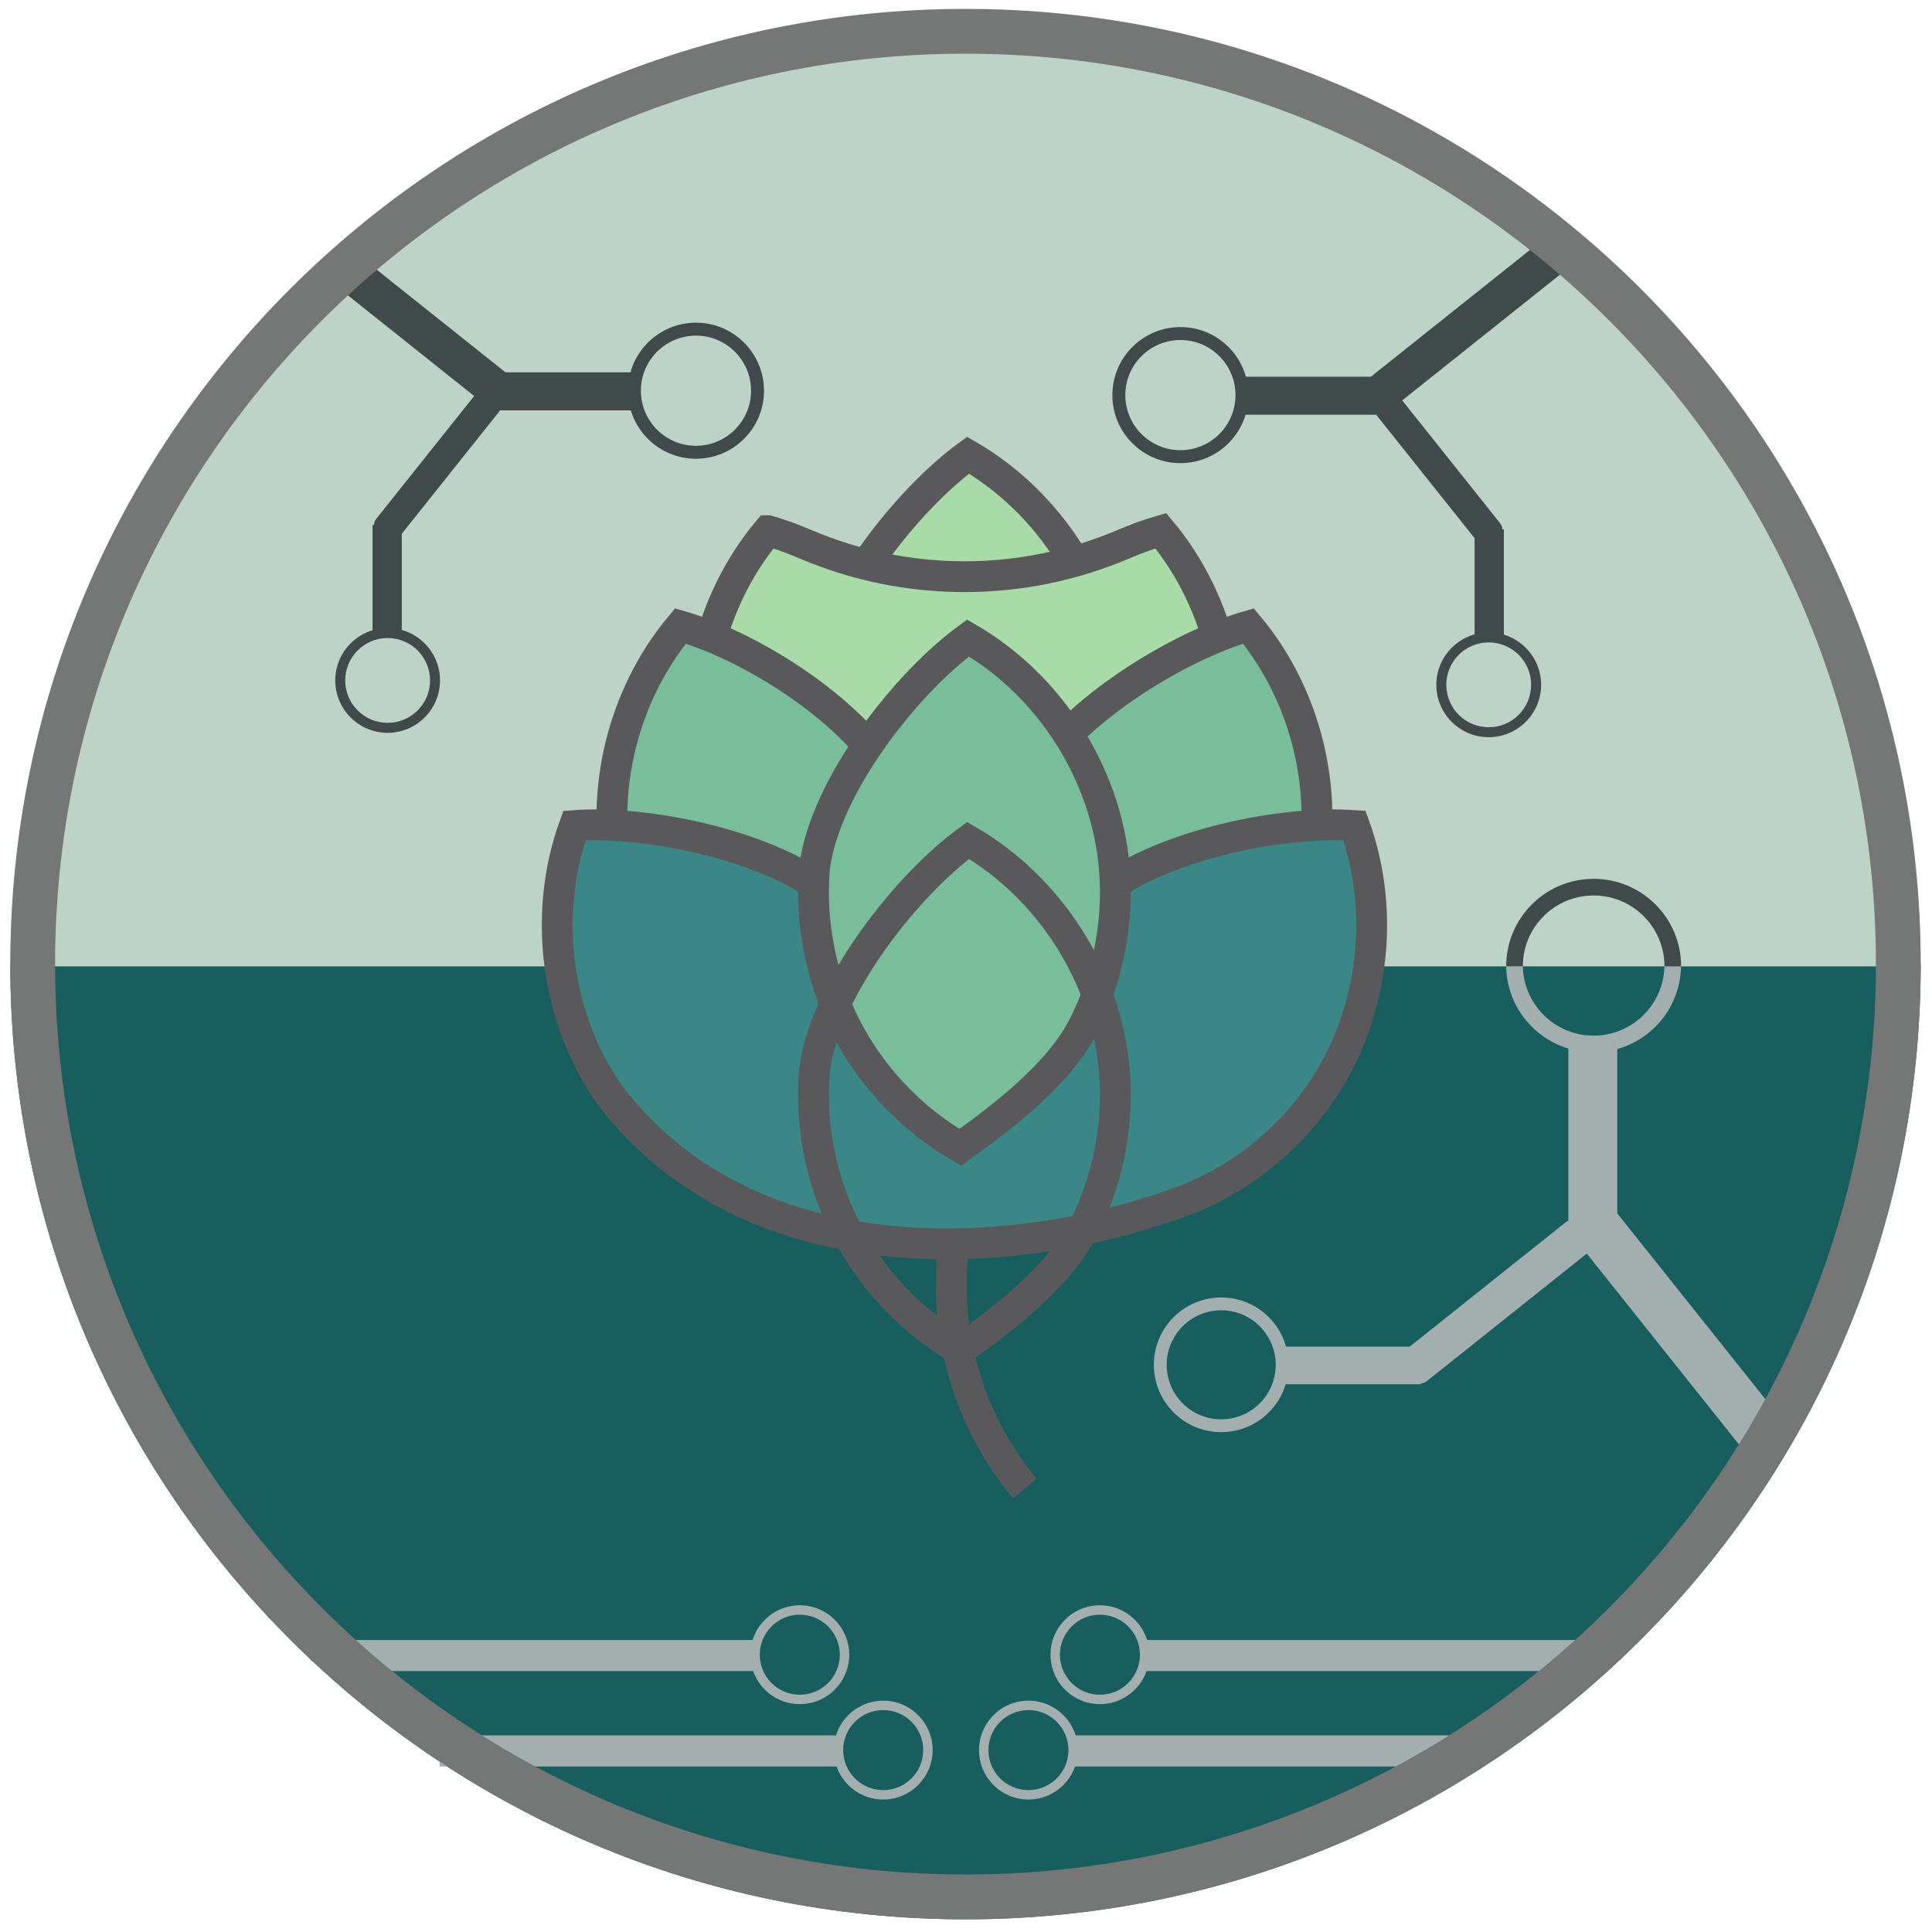
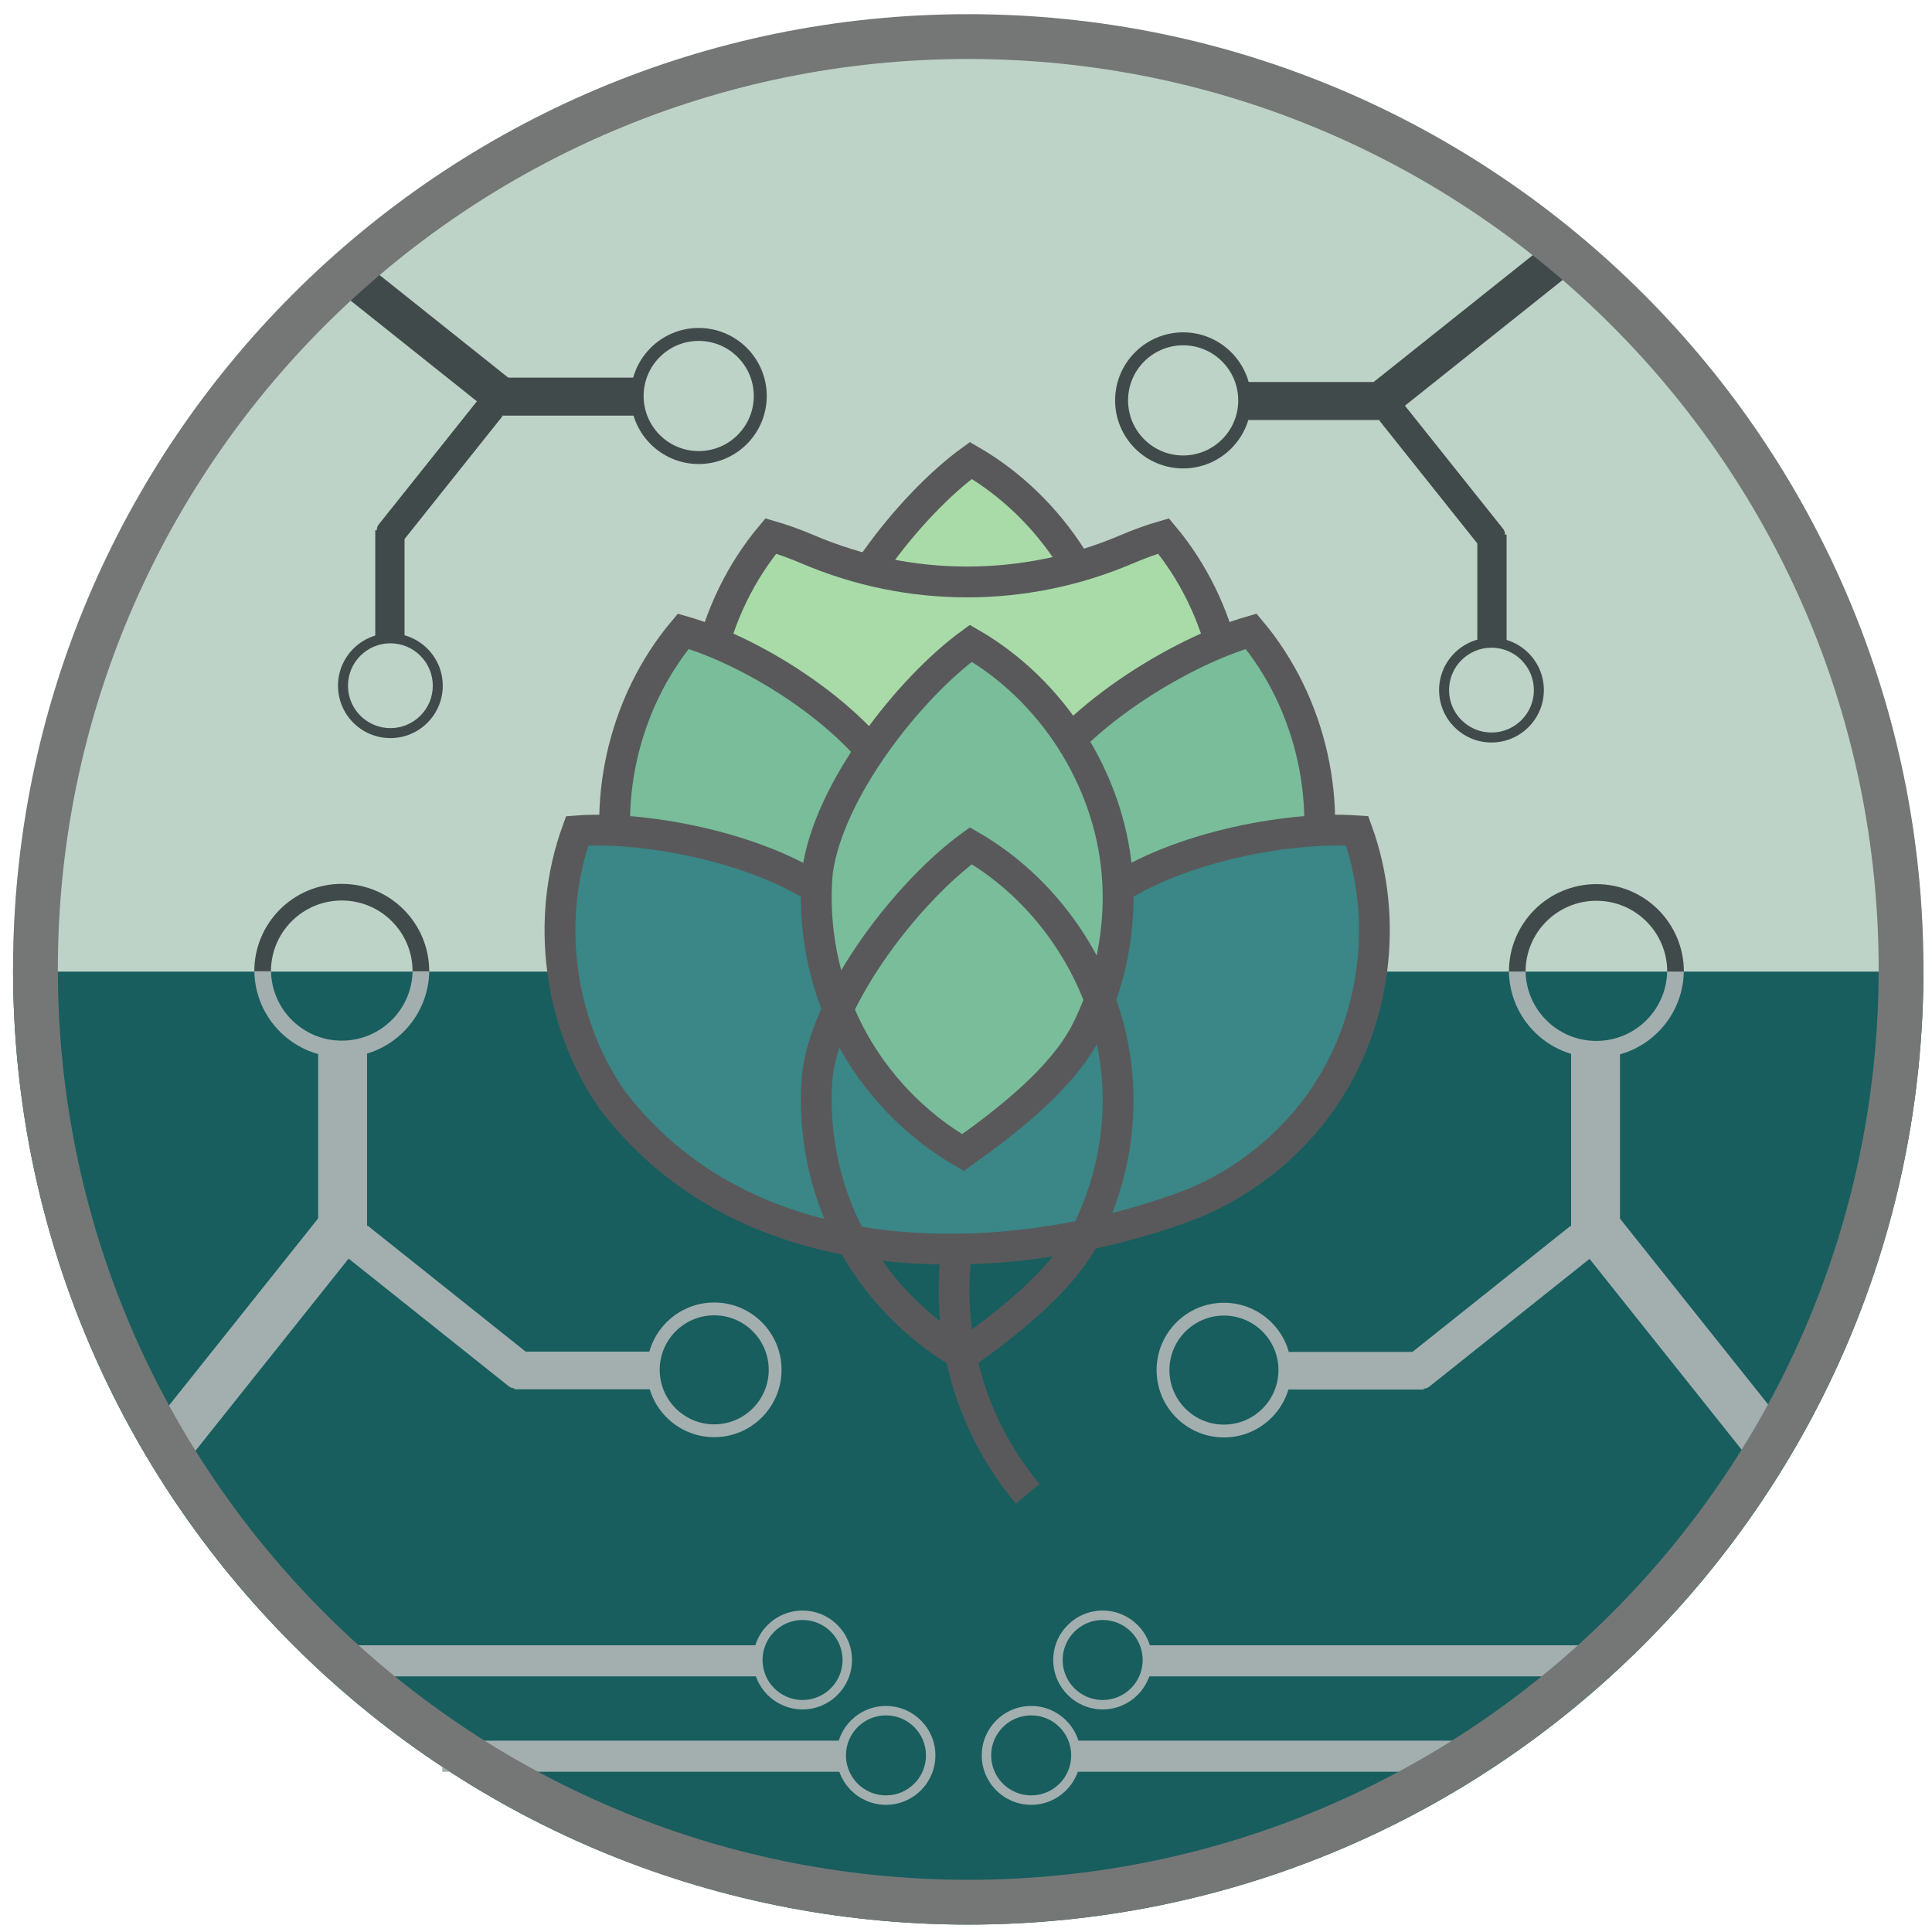
<svg xmlns="http://www.w3.org/2000/svg" xml:space="preserve" width="21.675mm" height="21.675mm" version="1.1" style="shape-rendering:geometricPrecision; text-rendering:geometricPrecision; image-rendering:optimizeQuality; fill-rule:evenodd; clip-rule:evenodd" viewBox="0 0 2167 2167" id="svg15">
  <defs id="defs4">
    <style type="text/css" id="style2">
   
    .fil2 {fill:#FEFEFE}
    .fil0 {fill:#1393D2}
    .fil1 {fill:#0083C4}
   
  </style>
    <clipPath id="_clip1">
      <path d="m 328.068,496.814 c 10.613,0 19.23,8.617 19.23,19.231 0,10.613 -8.617,19.23 -19.23,19.23 -10.614,0 -19.231,-8.617 -19.231,-19.23 0,-10.614 8.617,-19.231 19.231,-19.231 z m 0,3.662 c 8.592,0 15.568,6.976 15.568,15.569 0,8.592 -6.976,15.568 -15.568,15.568 -8.593,0 -15.569,-6.976 -15.569,-15.568 0,-8.593 6.976,-15.569 15.569,-15.569 z" id="path174" />
    </clipPath>
+     <clipPath id="_clip1-3">
+       <path d="m 328.068,496.814 c 10.613,0 19.23,8.617 19.23,19.231 0,10.613 -8.617,19.23 -19.23,19.23 -10.614,0 -19.231,-8.617 -19.231,-19.23 0,-10.614 8.617,-19.231 19.231,-19.231 z m 0,3.662 c 8.592,0 15.568,6.976 15.568,15.569 0,8.592 -6.976,15.568 -15.568,15.568 -8.593,0 -15.569,-6.976 -15.569,-15.568 0,-8.593 6.976,-15.569 15.569,-15.569 z" id="path174-6" />
+     </clipPath>
  </defs>
-   <g transform="matrix(0.9817815,0,0,0.9817815,-1006.879,-1049.106)" style="clip-rule:evenodd;fill-rule:evenodd;image-rendering:optimizeQuality;shape-rendering:geometricPrecision;text-rendering:geometricPrecision" id="g1199">
-     <g id="g4" transform="matrix(4.16667,0,0,4.16667,173.5981,-200.0106)" style="display:inline">
+   <g transform="translate(2.523702,3.793263)" style="clip-rule:evenodd;fill-rule:evenodd;image-rendering:optimizeQuality;shape-rendering:geometricPrecision;text-rendering:geometricPrecision" id="g1419">
+     <g id="g4" transform="matrix(4.09076,0,0,4.09076,-835.8866,-1243.34)" style="clip-rule:evenodd;display:inline;fill-rule:evenodd;image-rendering:optimizeQuality;shape-rendering:geometricPrecision;text-rendering:geometricPrecision">
      <path id="path2" style="display:inline;fill:#185e5e" d="m 207.297,568.804 c 0,144.646 117.258,261.904 261.903,261.904 144.646,0 261.904,-117.258 261.904,-261.904 H 469.2 Z" />
    </g>
-     <g id="g8" transform="matrix(4.16667,0,0,-4.16667,173.5981,4542.587)" style="display:inline">
+     <g id="g8" transform="matrix(4.09076,0,0,-4.09076,-835.8866,3412.855)" style="clip-rule:evenodd;display:inline;fill-rule:evenodd;image-rendering:optimizeQuality;shape-rendering:geometricPrecision;text-rendering:geometricPrecision">
      <path id="path6" style="display:inline;fill:#bed3c7" d="m 207.297,568.804 c 0,144.646 117.258,261.904 261.903,261.904 144.646,0 261.904,-117.258 261.904,-261.904 H 469.2 Z" />
    </g>
-     <g transform="scale(4.16667)" id="Ebene4">
+     <g transform="matrix(4.09076,0,0,4.09076,-1006.322,-1046.973)" id="Ebene4" style="clip-rule:evenodd;fill-rule:evenodd;image-rendering:optimizeQuality;shape-rendering:geometricPrecision;text-rendering:geometricPrecision">
      <g transform="translate(0,1)" id="g118">
        <g transform="matrix(0,0.704735,-0.704735,0,829.105,477.958)" id="g112">
          <path d="m 328.068,496.814 c 10.613,0 19.23,8.617 19.23,19.231 0,10.613 -8.617,19.23 -19.23,19.23 -10.614,0 -19.231,-8.617 -19.231,-19.23 0,-10.614 8.617,-19.231 19.231,-19.231 z m 0,3.662 c 8.592,0 15.568,6.976 15.568,15.569 0,8.592 -6.976,15.568 -15.568,15.568 -8.593,0 -15.569,-6.976 -15.569,-15.568 0,-8.593 6.976,-15.569 15.569,-15.569 z" style="fill:#a3afaf" id="path110" />
        </g>
        <g transform="matrix(0,0.63567,-2.30262,0,1710.18,493.902)" id="g116">
          <rect x="332.281" y="545.653" width="13.406" height="51.841" style="fill:#a3afaf" id="rect114" />
        </g>
      </g>
      <g transform="matrix(-1,0,0,1,1013.15,1)" id="g131">
        <g id="Ebene41">
          <g id="g128">
            <g transform="matrix(0,0.704735,-0.704735,0,829.105,477.958)" id="g122">
              <path d="m 328.068,496.814 c 10.613,0 19.23,8.617 19.23,19.231 0,10.613 -8.617,19.23 -19.23,19.23 -10.614,0 -19.231,-8.617 -19.231,-19.23 0,-10.614 8.617,-19.231 19.231,-19.231 z m 0,3.662 c 8.592,0 15.568,6.976 15.568,15.569 0,8.592 -6.976,15.568 -15.568,15.568 -8.593,0 -15.569,-6.976 -15.569,-15.568 0,-8.593 6.976,-15.569 15.569,-15.569 z" style="fill:#a3afaf" id="path120" />
            </g>
            <g transform="matrix(0,0.63567,-2.30262,0,1710.18,493.902)" id="g126">
              <rect x="332.281" y="545.653" width="13.406" height="51.841" style="fill:#a3afaf" id="rect124" />
            </g>
          </g>
        </g>
      </g>
    </g>
-     <g id="Ebene42" transform="matrix(4.16667,0,0,4.16667,95.29341,108.9792)">
+     <g id="Ebene42" transform="matrix(4.09076,0,0,4.09076,-912.7647,-939.9796)" style="clip-rule:evenodd;fill-rule:evenodd;image-rendering:optimizeQuality;shape-rendering:geometricPrecision;text-rendering:geometricPrecision">
      <g transform="translate(0,1)" id="g142">
        <g transform="matrix(0,0.704735,-0.704735,0,829.105,477.958)" id="g136">
          <path d="m 328.068,496.814 c 10.613,0 19.23,8.617 19.23,19.231 0,10.613 -8.617,19.23 -19.23,19.23 -10.614,0 -19.231,-8.617 -19.231,-19.23 0,-10.614 8.617,-19.231 19.231,-19.231 z m 0,3.662 c 8.592,0 15.568,6.976 15.568,15.569 0,8.592 -6.976,15.568 -15.568,15.568 -8.593,0 -15.569,-6.976 -15.569,-15.568 0,-8.593 6.976,-15.569 15.569,-15.569 z" style="fill:#a3afaf" id="path134" />
        </g>
        <g transform="matrix(0,0.63567,-2.12105,0,1611.1,493.902)" id="g140">
          <rect x="332.281" y="545.653" width="13.406" height="51.841" style="fill:#a3afaf" id="rect138" />
        </g>
      </g>
      <g transform="matrix(-1,0,0,1,970.681,1)" id="g152">
        <g transform="matrix(0,0.704735,-0.704735,0,829.105,477.958)" id="g146">
          <path d="m 328.068,496.814 c 10.613,0 19.23,8.617 19.23,19.231 0,10.613 -8.617,19.23 -19.23,19.23 -10.614,0 -19.231,-8.617 -19.231,-19.23 0,-10.614 8.617,-19.231 19.231,-19.231 z m 0,3.662 c 8.592,0 15.568,6.976 15.568,15.569 0,8.592 -6.976,15.568 -15.568,15.568 -8.593,0 -15.569,-6.976 -15.569,-15.568 0,-8.593 6.976,-15.569 15.569,-15.569 z" style="fill:#a3afaf" id="path144" />
        </g>
        <g transform="matrix(0,0.63567,-2.12105,0,1611.1,493.902)" id="g150">
          <rect x="332.281" y="545.653" width="13.406" height="51.841" style="fill:#a3afaf" id="rect148" />
        </g>
      </g>
    </g>
-     <g style="fill:#000000;fill-opacity:0" transform="matrix(4.16667,0,0,4.16667,0,4.16667)" id="g194">
+     <g style="clip-rule:evenodd;fill:#000000;fill-opacity:0;fill-rule:evenodd;image-rendering:optimizeQuality;shape-rendering:geometricPrecision;text-rendering:geometricPrecision" transform="matrix(4.09076,0,0,4.09076,-1006.322,-1042.883)" id="g194">
      <g style="fill:#000000;fill-opacity:0" id="Ebene3">
        <g style="fill:#000000;fill-opacity:0" transform="matrix(1.24702,0,0,1.24702,-76.2895,-122.724)" id="g157">
          <path d="m 308.884,514.703 c -0.031,0.447 -0.047,0.894 -0.047,1.342 0,10.613 8.617,19.23 19.231,19.23 10.613,0 19.23,-8.617 19.23,-19.23 0,-0.336 -0.009,-0.672 -0.027,-1.007 l -3.656,0.192 c 0.014,0.271 0.021,0.543 0.021,0.815 0,8.592 -6.976,15.568 -15.568,15.568 -8.593,0 -15.569,-6.976 -15.569,-15.568 0,-0.363 0.013,-0.725 0.038,-1.086 z" style="fill:#000000;fill-opacity:0" id="path155" />
        </g>
        <g style="fill:#000000;fill-opacity:0" transform="matrix(1.24702,0,0,1.24702,-76.2895,-123.107)" id="g161">
          <path d="m 347.298,516.045 c 0,-10.621 -8.61,-19.231 -19.23,-19.231 -10.621,0 -19.231,8.61 -19.231,19.231 h 3.662 c 0,-8.599 6.97,-15.569 15.569,-15.569 8.598,0 15.568,6.97 15.568,15.569 z" style="fill:#000000;fill-opacity:0" id="path159" />
        </g>
        <g style="fill:#000000;fill-opacity:0" transform="matrix(0.99959,0,0,0.940093,-5.80677,30.2535)" id="g165">
          <rect x="332.281" y="545.653" width="13.406" height="51.841" style="fill:#000000;fill-opacity:0" id="rect163" />
        </g>
        <g style="fill:#000000;fill-opacity:0" transform="matrix(-0.781939,-0.623355,0.942581,-1.18238,37.4396,1504.89)" id="g169">
          <path d="m 345.687,545.653 h -13.406 c 0,0 0,41.121 0,50.116 0,0.457 0.275,0.896 0.764,1.219 0.489,0.323 1.152,0.505 1.844,0.505 2.166,0 5.257,0 7.577,0 0.855,0 1.674,-0.224 2.278,-0.624 0.604,-0.399 0.943,-0.941 0.943,-1.506 0,-9.757 0,-49.71 0,-49.71 z" style="fill:#000000;fill-opacity:0" id="path167" />
        </g>
      </g>
      <g style="fill:#000000;fill-opacity:0" id="Ebene31" transform="matrix(0,0.769912,-0.769912,0,835.897,373.224)">
        <g style="fill:#000000;fill-opacity:0" transform="matrix(1.24702,0,0,1.24702,-76.2895,-122.724)" id="g183">
          <path d="m 328.068,496.814 c 10.613,0 19.23,8.617 19.23,19.231 0,10.613 -8.617,19.23 -19.23,19.23 -10.614,0 -19.231,-8.617 -19.231,-19.23 0,-10.614 8.617,-19.231 19.231,-19.231 z m 0,3.662 c 8.592,0 15.568,6.976 15.568,15.569 0,8.592 -6.976,15.568 -15.568,15.568 -8.593,0 -15.569,-6.976 -15.569,-15.568 0,-8.593 6.976,-15.569 15.569,-15.569 z" style="fill:#000000;fill-opacity:0" id="path172" />
          <clipPath id="clipPath1251">
            <path d="m 328.068,496.814 c 10.613,0 19.23,8.617 19.23,19.231 0,10.613 -8.617,19.23 -19.23,19.23 -10.614,0 -19.231,-8.617 -19.231,-19.23 0,-10.614 8.617,-19.231 19.231,-19.231 z m 0,3.662 c 8.592,0 15.568,6.976 15.568,15.569 0,8.592 -6.976,15.568 -15.568,15.568 -8.593,0 -15.569,-6.976 -15.569,-15.568 0,-8.593 6.976,-15.569 15.569,-15.569 z" id="path1249" />
          </clipPath>
-           <g style="fill:#000000;fill-opacity:0" clip-path="url(#_clip1)" id="g181">
+           <g style="fill:#000000;fill-opacity:0" clip-path="url(#_clip1-3)" id="g181">
            <g style="fill:#000000;fill-opacity:0" transform="matrix(0,-1.04156,1.04156,0,-378.597,925.656)" id="g179">
              <path d="m 469.2,306.9 c 144.549,0 261.904,117.355 261.904,261.904 0,144.549 -117.355,261.904 -261.904,261.904 -144.548,0 -261.903,-117.355 -261.903,-261.904 C 207.297,424.255 324.652,306.9 469.2,306.9 Z m 0,24.714 c 130.909,0 237.191,106.281 237.191,237.19 0,130.909 -106.282,237.191 -237.191,237.191 -130.908,0 -237.19,-106.282 -237.19,-237.191 0,-130.909 106.282,-237.19 237.19,-237.19 z" style="fill:#000000;fill-opacity:0" id="path177" />
            </g>
          </g>
        </g>
        <g style="fill:#000000;fill-opacity:0" transform="matrix(0.99959,0,0,0.940093,-5.80677,30.2535)" id="g187">
          <rect x="332.281" y="545.653" width="13.406" height="51.841" style="fill:#000000;fill-opacity:0" id="rect185" />
        </g>
        <g style="fill:#000000;fill-opacity:0" transform="matrix(-0.781939,-0.623355,0.942581,-1.18238,37.4396,1504.89)" id="g191">
          <path d="m 345.687,545.653 h -13.406 c 0,0 0,39.657 0,49.6 0,0.594 0.357,1.164 0.992,1.584 0.635,0.42 1.497,0.656 2.395,0.656 1.772,0 3.958,0 5.836,0 1.109,0 2.173,-0.291 2.958,-0.81 0.785,-0.519 1.225,-1.223 1.225,-1.957 0,-10.739 0,-49.073 0,-49.073 z" style="fill:#000000;fill-opacity:0" id="path189" />
        </g>
      </g>
    </g>
-     <g transform="matrix(0,3.241403,3.241403,0,686.0089,441.167)" id="g222">
+     <g transform="matrix(0,3.182349,3.182349,0,-332.8111,-613.8438)" id="g222" style="clip-rule:evenodd;fill-rule:evenodd;image-rendering:optimizeQuality;shape-rendering:geometricPrecision;text-rendering:geometricPrecision">
      <g id="Ebene32">
        <g transform="matrix(1.24702,0,0,1.24702,-76.2895,-122.724)" id="g198">
          <path d="m 328.068,496.814 c 10.613,0 19.23,8.617 19.23,19.231 0,10.613 -8.617,19.23 -19.23,19.23 -10.614,0 -19.231,-8.617 -19.231,-19.23 0,-10.614 8.617,-19.231 19.231,-19.231 z m 0,3.662 c 8.592,0 15.568,6.976 15.568,15.569 0,8.592 -6.976,15.568 -15.568,15.568 -8.593,0 -15.569,-6.976 -15.569,-15.568 0,-8.593 6.976,-15.569 15.569,-15.569 z" style="fill:#414a4a" id="path196" />
        </g>
        <g transform="matrix(0.99959,0,0,0.940093,-5.80677,30.2535)" id="g202">
          <rect x="332.281" y="545.653" width="13.406" height="51.841" style="fill:#414a4a" id="rect200" />
        </g>
        <g transform="matrix(-0.781939,-0.623355,0.988888,-1.24047,9.77151,1539.6)" id="g206">
          <path d="m 345.687,545.653 h -13.406 c 0,0 0,40 0,49.727 0,0.561 0.353,1.098 0.982,1.494 0.628,0.396 1.481,0.619 2.37,0.619 1.792,0 4.015,0 5.914,0 1.098,0 2.151,-0.275 2.928,-0.764 0.776,-0.49 1.212,-1.154 1.212,-1.846 0,-10.518 0,-49.23 0,-49.23 z" style="fill:#414a4a" id="path204" />
        </g>
      </g>
      <g id="Ebene33" transform="matrix(0,0.769912,-0.769912,0,835.897,373.224)">
        <g transform="matrix(1.24702,0,0,1.24702,-76.2895,-122.724)" id="g211">
          <path d="m 328.068,496.814 c 10.613,0 19.23,8.617 19.23,19.231 0,10.613 -8.617,19.23 -19.23,19.23 -10.614,0 -19.231,-8.617 -19.231,-19.23 0,-10.614 8.617,-19.231 19.231,-19.231 z m 0,3.662 c 8.592,0 15.568,6.976 15.568,15.569 0,8.592 -6.976,15.568 -15.568,15.568 -8.593,0 -15.569,-6.976 -15.569,-15.568 0,-8.593 6.976,-15.569 15.569,-15.569 z" style="fill:#414a4a" id="path209" />
        </g>
        <g transform="matrix(0.99959,0,0,0.940093,-5.80677,30.2535)" id="g215">
          <rect x="332.281" y="545.653" width="13.406" height="51.841" style="fill:#414a4a" id="rect213" />
        </g>
        <g transform="matrix(-0.781939,-0.623355,0.942581,-1.18238,37.4396,1504.89)" id="g219">
          <path d="m 345.687,545.653 h -13.406 c 0,0 0,38.069 0,48.961 0,1.59 1.949,2.879 4.354,2.879 1.172,0 2.454,0 3.675,0 1.426,0 2.794,-0.375 3.802,-1.042 1.009,-0.667 1.575,-1.571 1.575,-2.514 0,-11.705 0,-48.284 0,-48.284 z" style="fill:#414a4a" id="path217" />
        </g>
      </g>
    </g>
-     <g style="display:inline" transform="matrix(0,3.241403,-3.241403,0,3508.765,436.1504)" id="g250">
+     <g style="clip-rule:evenodd;display:inline;fill-rule:evenodd;image-rendering:optimizeQuality;shape-rendering:geometricPrecision;text-rendering:geometricPrecision" transform="matrix(0,3.182349,-3.182349,0,2438.519,-618.769)" id="g250">
      <g id="Ebene34">
        <g transform="matrix(1.24702,0,0,1.24702,-76.2895,-122.724)" id="g226">
          <path d="m 328.068,496.814 c 10.613,0 19.23,8.617 19.23,19.231 0,10.613 -8.617,19.23 -19.23,19.23 -10.614,0 -19.231,-8.617 -19.231,-19.23 0,-10.614 8.617,-19.231 19.231,-19.231 z m 0,3.662 c 8.592,0 15.568,6.976 15.568,15.569 0,8.592 -6.976,15.568 -15.568,15.568 -8.593,0 -15.569,-6.976 -15.569,-15.568 0,-8.593 6.976,-15.569 15.569,-15.569 z" style="fill:#414a4a" id="path224" />
        </g>
        <g transform="matrix(0.99959,0,0,0.940093,-5.80677,30.2535)" id="g230">
          <rect x="332.281" y="545.653" width="13.406" height="51.841" style="fill:#414a4a" id="rect228" />
        </g>
        <g transform="matrix(-0.781939,-0.623355,0.942581,-1.18238,37.4396,1504.89)" id="g234">
          <path d="m 345.687,545.653 h -13.406 c 0,0 0,39.719 0,49.623 0,0.588 0.353,1.152 0.982,1.568 0.628,0.416 1.481,0.649 2.37,0.649 1.792,0 4.015,0 5.914,0 2.287,0 4.14,-1.226 4.14,-2.738 0,-10.7 0,-49.102 0,-49.102 z" style="fill:#414a4a" id="path232" />
        </g>
      </g>
      <g id="Ebene35" transform="matrix(0,0.769912,-0.769912,0,835.897,373.224)">
        <g transform="matrix(1.24702,0,0,1.24702,-76.2895,-122.724)" id="g239">
          <path d="m 328.068,496.814 c 10.613,0 19.23,8.617 19.23,19.231 0,10.613 -8.617,19.23 -19.23,19.23 -10.614,0 -19.231,-8.617 -19.231,-19.23 0,-10.614 8.617,-19.231 19.231,-19.231 z m 0,3.662 c 8.592,0 15.568,6.976 15.568,15.569 0,8.592 -6.976,15.568 -15.568,15.568 -8.593,0 -15.569,-6.976 -15.569,-15.568 0,-8.593 6.976,-15.569 15.569,-15.569 z" style="fill:#414a4a" id="path237" />
        </g>
        <g transform="matrix(0.99959,0,0,0.940093,-5.80677,30.2535)" id="g243">
          <rect x="332.281" y="545.653" width="13.406" height="51.841" style="fill:#414a4a" id="rect241" />
        </g>
        <g transform="matrix(-0.781939,-0.623355,0.942581,-1.18238,37.4396,1504.89)" id="g247">
          <path d="m 345.687,545.653 h -13.406 c 0,0 0,38.069 0,48.961 0,1.59 1.949,2.879 4.354,2.879 1.172,0 2.454,0 3.675,0 1.426,0 2.794,-0.375 3.802,-1.042 1.009,-0.667 1.575,-1.571 1.575,-2.514 0,-11.705 0,-48.284 0,-48.284 z" style="fill:#414a4a" id="path245" />
        </g>
      </g>
    </g>
-     <g transform="scale(4.16667)" id="g284">
+     <g transform="matrix(4.09076,0,0,4.09076,-1006.322,-1046.973)" id="g284" style="clip-rule:evenodd;fill-rule:evenodd;image-rendering:optimizeQuality;shape-rendering:geometricPrecision;text-rendering:geometricPrecision">
      <g id="g282">
        <g id="Ebene36" transform="matrix(-1,0,0,1,1015.9,1.20749)">
          <g transform="matrix(1.24702,0,0,1.24702,-76.2895,-123.724)" id="g254">
            <path d="m 308.84,516.38 c 0.183,10.488 8.738,18.895 19.228,18.895 10.62,0 19.23,-8.61 19.23,-19.23 h -3.662 c 0,8.598 -6.97,15.568 -15.568,15.568 -8.493,0 -15.418,-6.806 -15.566,-15.297 z" style="fill:#a3afaf" id="path252" />
          </g>
          <g transform="matrix(1.24702,0,0,1.24702,-76.3014,-123.324)" id="g258">
            <path d="m 347.298,516.045 c 0,-10.621 -8.61,-19.231 -19.23,-19.231 -10.621,0 -19.231,8.61 -19.231,19.231 h 3.662 c 0,-8.599 6.97,-15.569 15.569,-15.569 8.598,0 15.568,6.97 15.568,15.569 z" style="fill:#414a4a" id="path256" />
          </g>
          <g transform="matrix(0.99959,0,0,0.964531,-5.80677,15.6523)" id="g262">
            <rect x="332.281" y="545.653" width="13.406" height="51.841" style="fill:#a3afaf" id="rect260" />
          </g>
          <g transform="matrix(-0.781939,-0.623355,0.942581,-1.18238,37.4396,1504.89)" id="g266">
            <path d="m 345.687,545.653 h -13.406 c 0,0 0,41.121 0,50.116 0,0.457 0.275,0.896 0.764,1.219 0.489,0.323 1.152,0.505 1.844,0.505 2.166,0 5.257,0 7.577,0 0.855,0 1.674,-0.224 2.278,-0.624 0.604,-0.399 0.943,-0.941 0.943,-1.506 0,-9.757 0,-49.71 0,-49.71 z" style="fill:#a3afaf" id="path264" />
          </g>
        </g>
        <g id="Ebene37" transform="matrix(0,0.769912,0.769912,0,180.006,374.431)">
          <g transform="matrix(1.24702,0,0,1.24702,-76.2895,-122.724)" id="g271">
            <path d="m 328.068,496.814 c 10.613,0 19.23,8.617 19.23,19.231 0,10.613 -8.617,19.23 -19.23,19.23 -10.614,0 -19.231,-8.617 -19.231,-19.23 0,-10.614 8.617,-19.231 19.231,-19.231 z m 0,3.662 c 8.592,0 15.568,6.976 15.568,15.569 0,8.592 -6.976,15.568 -15.568,15.568 -8.593,0 -15.569,-6.976 -15.569,-15.568 0,-8.593 6.976,-15.569 15.569,-15.569 z" style="fill:#a3afaf" id="path269" />
          </g>
          <g transform="matrix(0.99959,0,0,0.940093,-5.80677,30.2535)" id="g275">
            <rect x="332.281" y="545.653" width="13.406" height="51.841" style="fill:#a3afaf" id="rect273" />
          </g>
          <g transform="matrix(-0.781939,-0.623355,0.942581,-1.18238,37.4396,1504.89)" id="g279">
            <path d="m 345.687,545.653 h -13.406 c 0,0 0,39.657 0,49.6 0,0.594 0.357,1.164 0.992,1.584 0.635,0.42 1.497,0.656 2.395,0.656 1.772,0 3.958,0 5.836,0 1.109,0 2.173,-0.291 2.958,-0.81 0.785,-0.519 1.225,-1.223 1.225,-1.957 0,-10.739 0,-49.073 0,-49.073 z" style="fill:#a3afaf" id="path277" />
          </g>
        </g>
      </g>
    </g>
-     <path style="fill:#b1b8e2;stroke-width:4.167" d="M 2059.906,1180.143 Z" id="circle34" />
-     <path style="fill:none;stroke-width:4.167" d="m 1198.809,2218.39 c 17.512,223.534 119.046,439.492 280.013,595.584 160.971,156.092 379.946,250.929 603.917,261.558 241.15,11.442 485.529,-75.446 665.33,-236.55 179.8,-161.108 292.892,-394.521 307.888,-635.476" id="path8601" />
-     <path style="display:inline;fill:#a8dba8;fill-rule:nonzero;stroke:#59595b;stroke-width:35.208px" d="m 1956.256,1849.96 c -5.629,63.283 7.175,128.088 36.433,184.479 29.258,56.388 74.875,104.175 129.854,136.013 h 9.671 c 55.288,-39.371 102.846,-85.333 129.854,-136.013 29.262,-56.392 42.067,-121.196 36.446,-184.479 -9.517,-107.038 -74.033,-207.592 -166.975,-261.367 -69.775,50.721 -162.846,168.071 -175.284,261.367 z" id="path290" />
-     <path style="display:inline;fill:#a8dba8;fill-rule:nonzero;stroke:#59595b;stroke-width:35.208px" d="m 1903.014,1674.885 c -68.946,82.325 -95.179,198.888 -67.508,302.725 16.358,61.388 50.558,117.9 97.338,160.879 42.717,38.388 103.129,65.317 168.546,83.404 l 9.088,-3.312 c 5.95,-7.117 11.571,-14.517 16.904,-22.104 5.333,7.583 10.946,14.988 16.9,22.104 l 9.092,3.312 c 65.421,-18.088 125.833,-45.017 168.546,-83.404 46.783,-42.979 80.983,-99.492 97.342,-160.879 27.667,-103.838 1.442,-220.4 -67.513,-302.725 -13.204,3.792 -27.546,8.971 -42.5,15.333 -116.175,49.575 -247.554,49.575 -363.729,0 -14.954,-6.362 -29.296,-11.542 -42.504,-15.333 z" id="path56-7" />
-     <path style="display:inline;fill:#79bd9a;fill-rule:nonzero;stroke:#59595b;stroke-width:35.208px" d="m 1802.943,1783.735 c -68.95,82.321 -95.183,198.875 -67.513,302.713 16.358,61.392 50.554,117.908 97.338,160.892 42.717,38.383 103.121,65.313 168.538,83.4 l 9.092,-3.308 c 40.775,-48.721 67.3,-109.229 75.508,-172.225 8.204,-63 -9.283,-131.096 -36.208,-188.638 -43.6,-83.413 -163.847,-159.033 -246.755,-182.833 z m 648.88,0 c -82.913,23.796 -210.513,102.242 -254.113,185.659 -26.925,57.538 -37.058,122.817 -28.85,185.813 8.204,63 34.729,123.508 75.504,172.225 l 9.083,3.312 c 65.421,-18.087 125.834,-45.017 168.546,-83.4 46.783,-42.983 80.983,-99.504 97.342,-160.892 27.671,-103.838 1.442,-220.392 -67.513,-302.717 z" id="path56-5" />
-     <path style="display:inline;fill:#3b8686;fill-rule:nonzero;stroke:#59595b;stroke-width:35.208px" d="m 1698.635,2010.96 c -5.817,0.096 -11.438,0.312 -16.812,0.754 -36.633,100.942 -21.421,219.442 40.096,307.554 166.108,217.813 479.096,189.921 664.434,117.892 58.663,-24.392 110.129,-65.8 146.496,-117.892 61.517,-88.112 76.729,-206.613 40.096,-307.554 -5.375,-0.354 -10.988,-0.5 -16.808,-0.754 -87.279,-1.4 -220.313,28.75 -285.467,88.254 -11.467,11.433 -22.067,23.721 -31.746,36.696 -28.708,-43.7 -67.183,-80.979 -112.429,-107.159 -34.208,24.867 -73.983,65.783 -107.142,111.996 -10.608,-14.762 -22.371,-28.696 -35.246,-41.533 -65.154,-59.504 -198.192,-89.658 -285.471,-88.254 z" id="path56-5-3" />
-     <path style="display:inline;fill:#79bd9a;fill-rule:nonzero;stroke:#59595b;stroke-width:35.208px" d="m 1956.256,2058.823 c -5.629,63.279 7.175,128.088 36.433,184.479 29.258,56.388 74.875,104.175 129.854,136.013 55.288,-39.371 112.517,-85.338 139.529,-136.013 29.258,-56.392 42.063,-121.2 36.442,-184.479 -9.517,-107.038 -74.033,-207.592 -166.975,-261.371 -69.771,50.721 -162.846,168.075 -175.284,261.371 z" id="path56-2" />
-     <path style="display:inline;fill:none;fill-rule:nonzero;stroke:#59595b;stroke-width:35.208px" d="m 2114.885,2493.961 c -8.963,74.596 6.067,151.888 42.329,217.688 11.213,20.354 24.396,39.621 39.304,57.446" id="path1101" />
-     <path style="display:inline;fill:none;fill-opacity:1;stroke:#59595b;stroke-width:35.208px" d="m 1956.256,2290.123 c -5.629,63.283 7.175,128.088 36.433,184.475 29.258,56.392 74.875,104.179 129.854,136.017 55.288,-39.371 112.517,-85.338 139.529,-136.017 29.258,-56.388 42.063,-121.192 36.442,-184.475 -9.517,-107.038 -74.033,-207.596 -166.975,-261.371 -69.771,50.721 -162.846,168.075 -175.284,261.371 z" id="path56-2-1" />
-     <g style="display:inline" transform="matrix(4.16667,0,0,4.16667,173.5981,-200.0106)" id="g302-3">
+     <path style="clip-rule:evenodd;fill:#b1b8e2;fill-rule:evenodd;stroke-width:4.091;image-rendering:optimizeQuality;shape-rendering:geometricPrecision;text-rendering:geometricPrecision" d="M 1016.056,111.669 Z" id="circle34" />
+     <path style="clip-rule:evenodd;fill:none;fill-rule:evenodd;stroke-width:4.091;image-rendering:optimizeQuality;shape-rendering:geometricPrecision;text-rendering:geometricPrecision" d="m 170.647,1131.001 c 17.193,219.461 116.877,431.485 274.911,584.733 158.038,153.248 373.024,246.358 592.915,256.793 236.757,11.233 476.684,-74.071 653.208,-232.24 176.524,-158.173 287.556,-387.334 302.279,-623.898" id="path8601" />
+     <path style="clip-rule:evenodd;display:inline;fill:#a8dba8;fill-rule:nonzero;stroke:#59595b;stroke-width:34.567px;image-rendering:optimizeQuality;shape-rendering:geometricPrecision;text-rendering:geometricPrecision" d="m 914.294,769.283 c -5.527,62.13 7.044,125.754 35.77,181.118 28.725,55.36 73.511,102.277 127.489,133.535 h 9.495 c 54.28,-38.654 100.972,-83.779 127.489,-133.535 28.729,-55.364 41.3,-118.988 35.782,-181.118 -9.343,-105.088 -72.685,-203.81 -163.933,-256.605 -68.504,49.797 -159.879,165.009 -172.09,256.605 z" id="path290" />
+     <path style="clip-rule:evenodd;display:inline;fill:#a8dba8;fill-rule:nonzero;stroke:#59595b;stroke-width:34.567px;image-rendering:optimizeQuality;shape-rendering:geometricPrecision;text-rendering:geometricPrecision" d="m 862.022,597.398 c -67.69,80.825 -93.445,195.264 -66.278,297.21 16.06,60.269 49.637,115.752 95.564,157.948 41.938,37.688 101.25,64.127 165.475,81.885 l 8.922,-3.252 c 5.842,-6.987 11.36,-14.252 16.596,-21.701 5.236,7.445 10.746,14.714 16.592,21.701 l 8.926,3.252 c 64.229,-17.758 123.541,-44.197 165.475,-81.885 45.931,-42.196 79.508,-97.679 95.568,-157.948 27.163,-101.946 1.415,-216.385 -66.283,-297.21 -12.964,3.723 -27.044,8.807 -41.726,15.054 -114.058,48.672 -243.044,48.672 -357.103,0 -14.682,-6.247 -28.762,-11.331 -41.73,-15.054 z" id="path56-7" />
+     <path style="clip-rule:evenodd;display:inline;fill:#79bd9a;fill-rule:nonzero;stroke:#59595b;stroke-width:34.567px;image-rendering:optimizeQuality;shape-rendering:geometricPrecision;text-rendering:geometricPrecision" d="m 763.774,704.265 c -67.694,80.821 -93.449,195.252 -66.283,297.198 16.06,60.273 49.633,115.76 95.564,157.961 41.938,37.684 101.242,64.123 165.467,81.881 l 8.926,-3.248 c 40.032,-47.833 66.074,-107.239 74.133,-169.088 8.055,-61.852 -9.114,-128.708 -35.548,-185.201 C 963.228,801.874 845.172,727.631 763.774,704.265 Z m 637.058,0 c -81.402,23.362 -206.678,100.379 -249.483,182.276 -26.434,56.489 -36.383,120.579 -28.324,182.427 8.055,61.852 34.096,121.258 74.129,169.088 l 8.918,3.252 c 64.229,-17.758 123.541,-44.197 165.475,-81.881 45.931,-42.2 79.508,-97.692 95.568,-157.961 27.167,-101.946 1.415,-216.377 -66.283,-297.202 z" id="path56-5" />
+     <path style="clip-rule:evenodd;display:inline;fill:#3b8686;fill-rule:nonzero;stroke:#59595b;stroke-width:34.567px;image-rendering:optimizeQuality;shape-rendering:geometricPrecision;text-rendering:geometricPrecision" d="m 661.366,927.35 c -5.711,0.094 -11.229,0.307 -16.506,0.74 -35.966,99.103 -21.031,215.444 39.365,301.951 163.082,213.845 470.368,186.461 652.329,115.744 57.594,-23.947 108.123,-64.601 143.827,-115.744 60.396,-86.507 75.331,-202.849 39.365,-301.951 -5.277,-0.348 -10.787,-0.491 -16.502,-0.74 -85.689,-1.375 -216.299,28.226 -280.266,86.646 -11.258,11.225 -21.665,23.289 -31.168,36.027 -28.185,-42.904 -65.959,-79.504 -110.381,-105.206 -33.585,24.414 -72.635,64.585 -105.19,109.956 -10.415,-14.493 -21.963,-28.173 -34.604,-40.777 -63.967,-58.42 -194.581,-88.025 -280.27,-86.646 z" id="path56-5-3" />
+     <path style="clip-rule:evenodd;display:inline;fill:#79bd9a;fill-rule:nonzero;stroke:#59595b;stroke-width:34.567px;image-rendering:optimizeQuality;shape-rendering:geometricPrecision;text-rendering:geometricPrecision" d="m 914.294,974.341 c -5.527,62.126 7.044,125.754 35.77,181.118 28.725,55.36 73.511,102.277 127.489,133.535 54.28,-38.654 110.467,-83.783 136.987,-133.535 28.725,-55.364 41.296,-118.992 35.778,-181.118 -9.343,-105.088 -72.685,-203.81 -163.933,-256.609 -68.5,49.797 -159.879,165.013 -172.09,256.609 z" id="path56-2" />
+     <path style="clip-rule:evenodd;display:inline;fill:none;fill-rule:nonzero;stroke:#59595b;stroke-width:34.567px;image-rendering:optimizeQuality;shape-rendering:geometricPrecision;text-rendering:geometricPrecision" d="m 1070.033,1401.551 c -8.799,73.237 5.956,149.12 41.558,213.722 11.008,19.983 23.951,38.899 38.588,56.399" id="path1101" />
+     <g transform="matrix(-4.09076,0,0,4.09076,3175.182,-1047.266)" id="g284-7" style="clip-rule:evenodd;fill-rule:evenodd;image-rendering:optimizeQuality;shape-rendering:geometricPrecision;text-rendering:geometricPrecision">
+       <g id="g282-9">
+         <g id="Ebene36-2" transform="matrix(-1,0,0,1,1015.9,1.20749)">
+           <g transform="matrix(1.24702,0,0,1.24702,-76.2895,-123.724)" id="g254-0">
+             <path d="m 308.84,516.38 c 0.183,10.488 8.738,18.895 19.228,18.895 10.62,0 19.23,-8.61 19.23,-19.23 h -3.662 c 0,8.598 -6.97,15.568 -15.568,15.568 -8.493,0 -15.418,-6.806 -15.566,-15.297 z" style="fill:#a3afaf" id="path252-2" />
+           </g>
+           <g transform="matrix(1.24702,0,0,1.24702,-76.3014,-123.324)" id="g258-3">
+             <path d="m 347.298,516.045 c 0,-10.621 -8.61,-19.231 -19.23,-19.231 -10.621,0 -19.231,8.61 -19.231,19.231 h 3.662 c 0,-8.599 6.97,-15.569 15.569,-15.569 8.598,0 15.568,6.97 15.568,15.569 z" style="fill:#414a4a" id="path256-7" />
+           </g>
+           <g transform="matrix(0.99959,0,0,0.964531,-5.80677,15.6523)" id="g262-5">
+             <rect x="332.281" y="545.653" width="13.406" height="51.841" style="fill:#a3afaf" id="rect260-9" />
+           </g>
+           <g transform="matrix(-0.781939,-0.623355,0.942581,-1.18238,37.4396,1504.89)" id="g266-2">
+             <path d="m 345.687,545.653 h -13.406 c 0,0 0,41.121 0,50.116 0,0.457 0.275,0.896 0.764,1.219 0.489,0.323 1.152,0.505 1.844,0.505 2.166,0 5.257,0 7.577,0 0.855,0 1.674,-0.224 2.278,-0.624 0.604,-0.399 0.943,-0.941 0.943,-1.506 0,-9.757 0,-49.71 0,-49.71 z" style="fill:#a3afaf" id="path264-2" />
+           </g>
+         </g>
+         <g id="Ebene37-8" transform="matrix(0,0.769912,0.769912,0,180.006,374.431)">
+           <g transform="matrix(1.24702,0,0,1.24702,-76.2895,-122.724)" id="g271-9">
+             <path d="m 328.068,496.814 c 10.613,0 19.23,8.617 19.23,19.231 0,10.613 -8.617,19.23 -19.23,19.23 -10.614,0 -19.231,-8.617 -19.231,-19.23 0,-10.614 8.617,-19.231 19.231,-19.231 z m 0,3.662 c 8.592,0 15.568,6.976 15.568,15.569 0,8.592 -6.976,15.568 -15.568,15.568 -8.593,0 -15.569,-6.976 -15.569,-15.568 0,-8.593 6.976,-15.569 15.569,-15.569 z" style="fill:#a3afaf" id="path269-7" />
+           </g>
+           <g transform="matrix(0.99959,0,0,0.940093,-5.80677,30.2535)" id="g275-3">
+             <rect x="332.281" y="545.653" width="13.406" height="51.841" style="fill:#a3afaf" id="rect273-6" />
+           </g>
+           <g transform="matrix(-0.781939,-0.623355,0.942581,-1.18238,37.4396,1504.89)" id="g279-1">
+             <path d="m 345.687,545.653 h -13.406 c 0,0 0,39.657 0,49.6 0,0.594 0.357,1.164 0.992,1.584 0.635,0.42 1.497,0.656 2.395,0.656 1.772,0 3.958,0 5.836,0 1.109,0 2.173,-0.291 2.958,-0.81 0.785,-0.519 1.225,-1.223 1.225,-1.957 0,-10.739 0,-49.073 0,-49.073 z" style="fill:#a3afaf" id="path277-2" />
+           </g>
+         </g>
+       </g>
+     </g>
+     <path style="clip-rule:evenodd;display:inline;fill:none;fill-opacity:1;fill-rule:evenodd;stroke:#59595b;stroke-width:34.567px;image-rendering:optimizeQuality;shape-rendering:geometricPrecision;text-rendering:geometricPrecision" d="m 914.294,1201.427 c -5.527,62.13 7.044,125.754 35.77,181.114 28.725,55.364 73.511,102.281 127.489,133.539 54.28,-38.654 110.467,-83.783 136.987,-133.539 28.725,-55.36 41.296,-118.984 35.778,-181.114 -9.343,-105.088 -72.685,-203.814 -163.933,-256.609 -68.5,49.797 -159.879,165.013 -172.09,256.609 z" id="path56-2-1" />
+     <g style="clip-rule:evenodd;display:inline;fill-rule:evenodd;image-rendering:optimizeQuality;shape-rendering:geometricPrecision;text-rendering:geometricPrecision" transform="matrix(4.09076,0,0,4.09076,-835.8866,-1243.34)" id="g302-3">
      <g style="display:inline" id="Ebene5-6">
        <path d="m 469.2,306.9 c 144.549,0 261.904,117.355 261.904,261.904 0,144.549 -117.355,261.904 -261.904,261.904 -144.548,0 -261.903,-117.355 -261.903,-261.904 C 207.297,424.255 324.652,306.9 469.2,306.9 Z m 0,12.283 c 137.77,0 249.622,111.851 249.622,249.621 0,137.77 -111.852,249.621 -249.622,249.621 -137.769,0 -249.621,-111.851 -249.621,-249.621 0,-137.77 111.852,-249.621 249.621,-249.621 z" style="fill:#757777" id="path299-7" />
      </g>
    </g>
  </g>
</svg>
